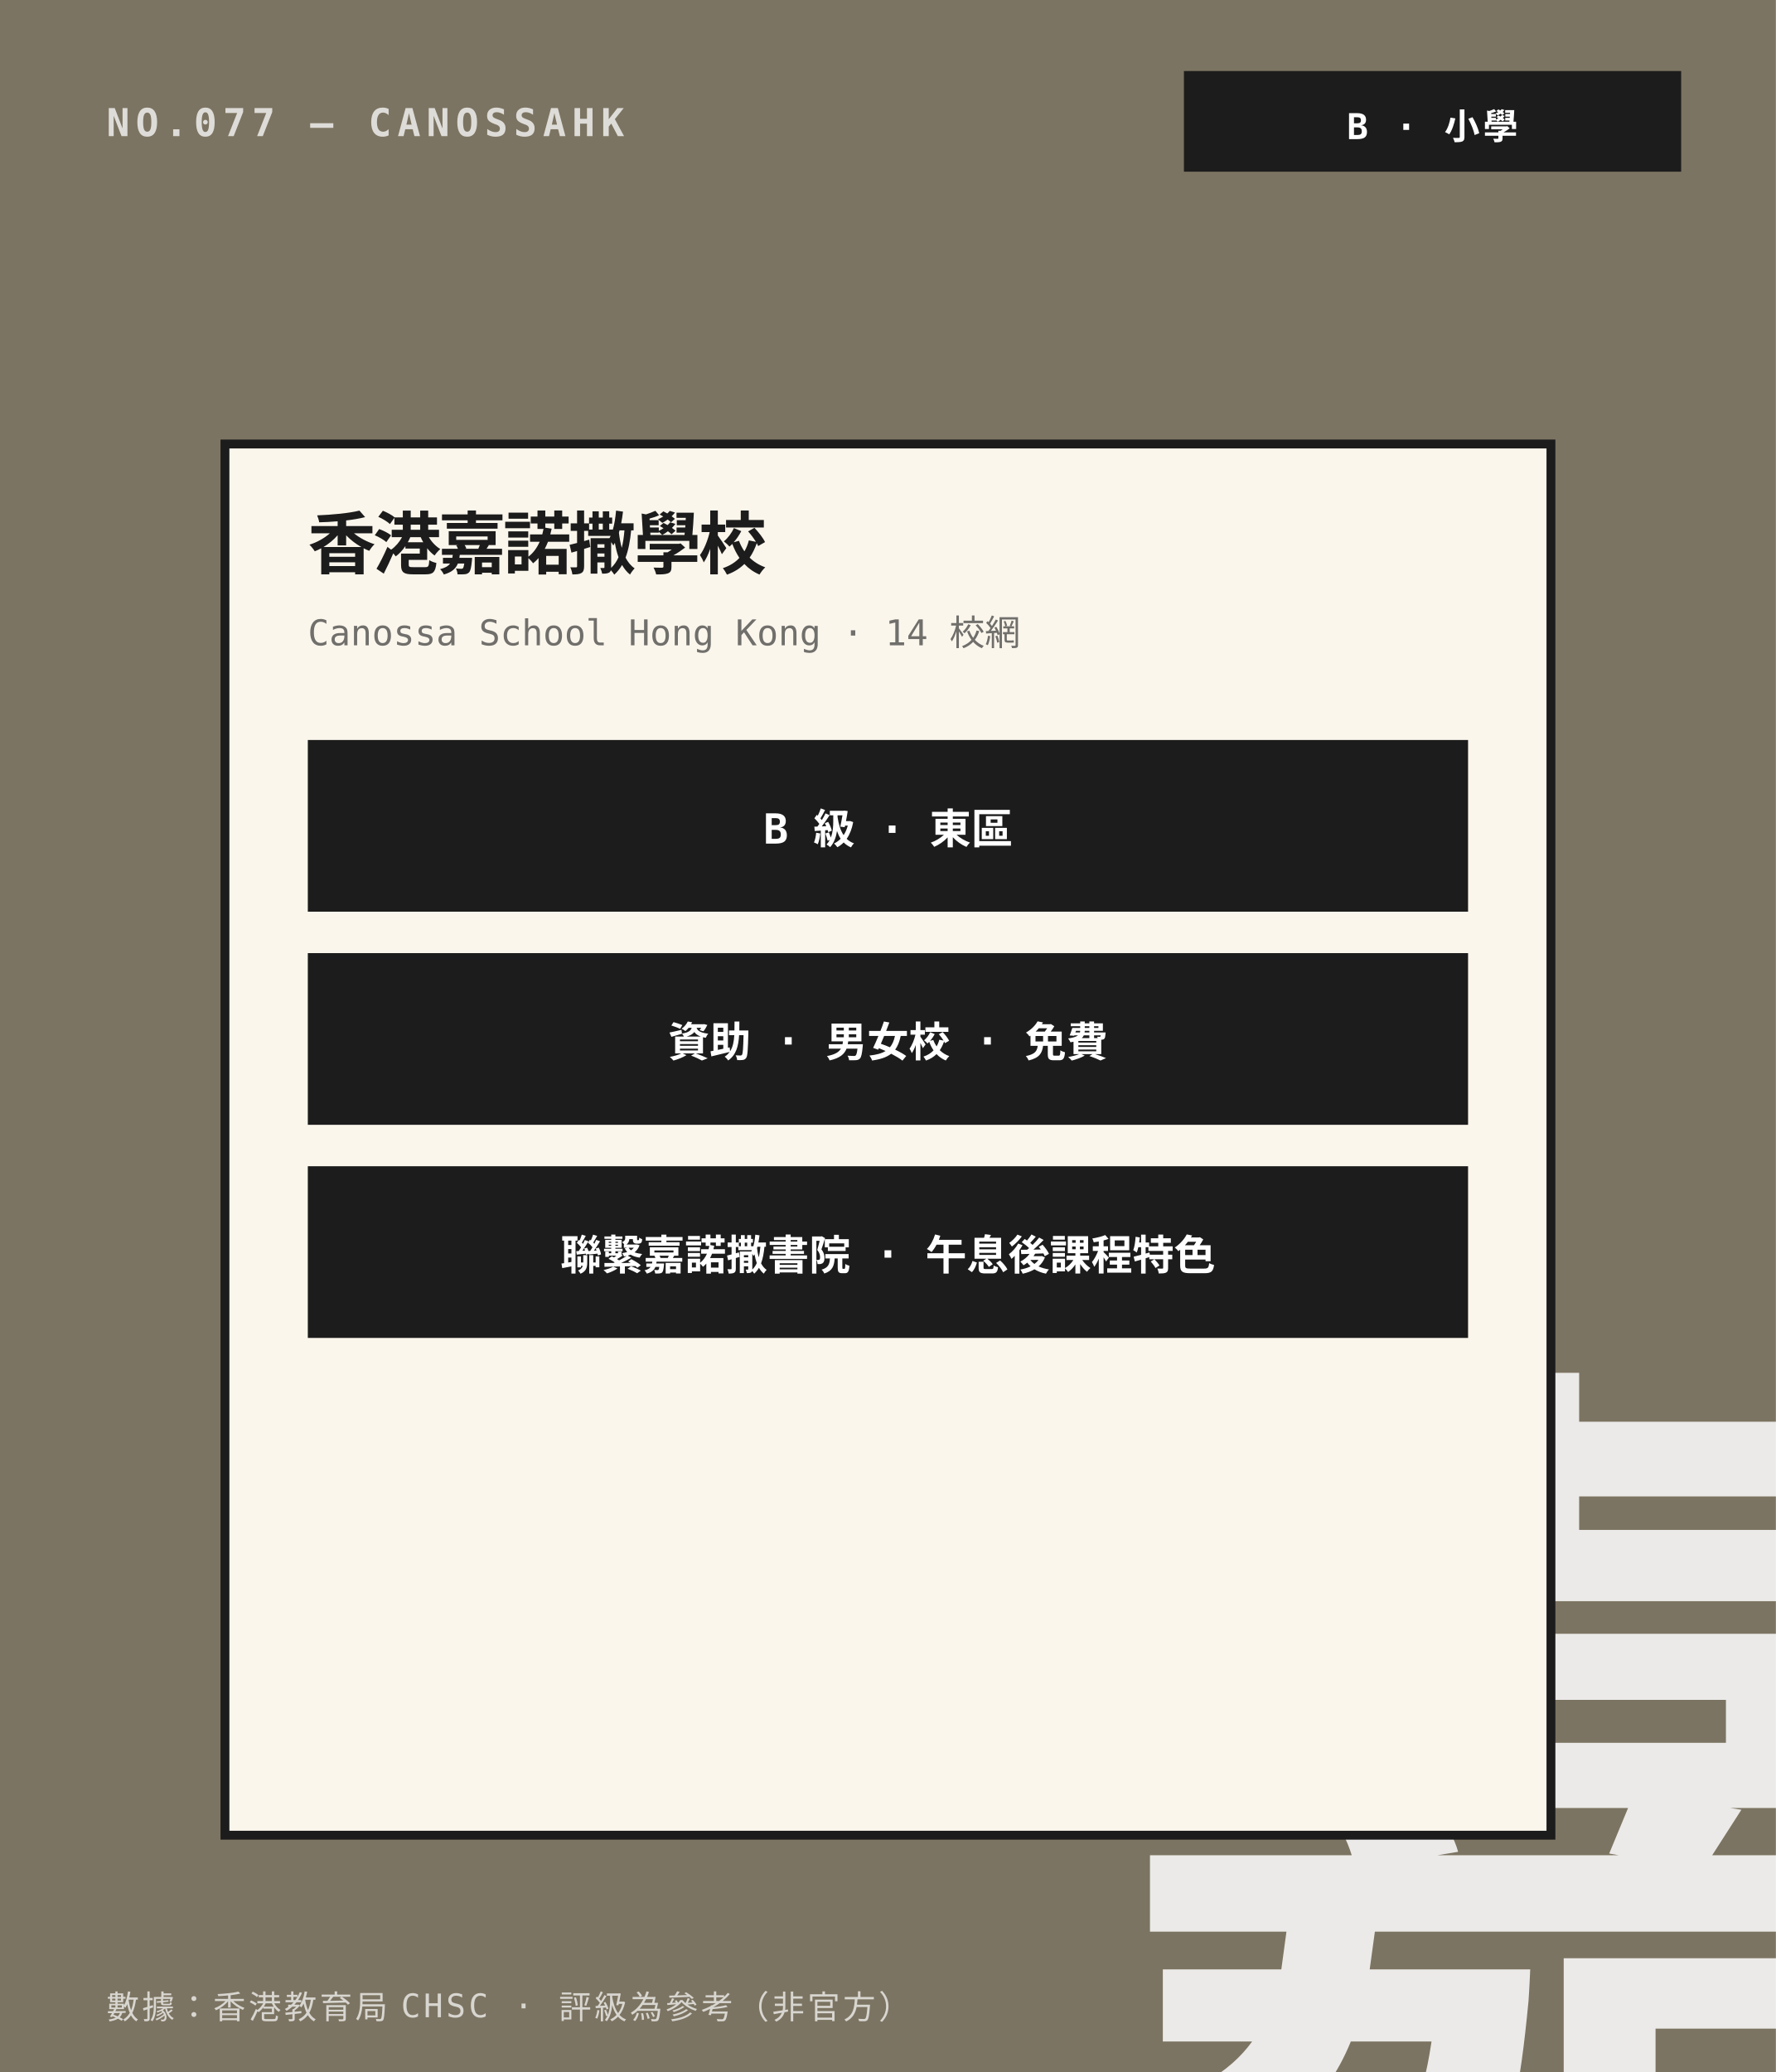
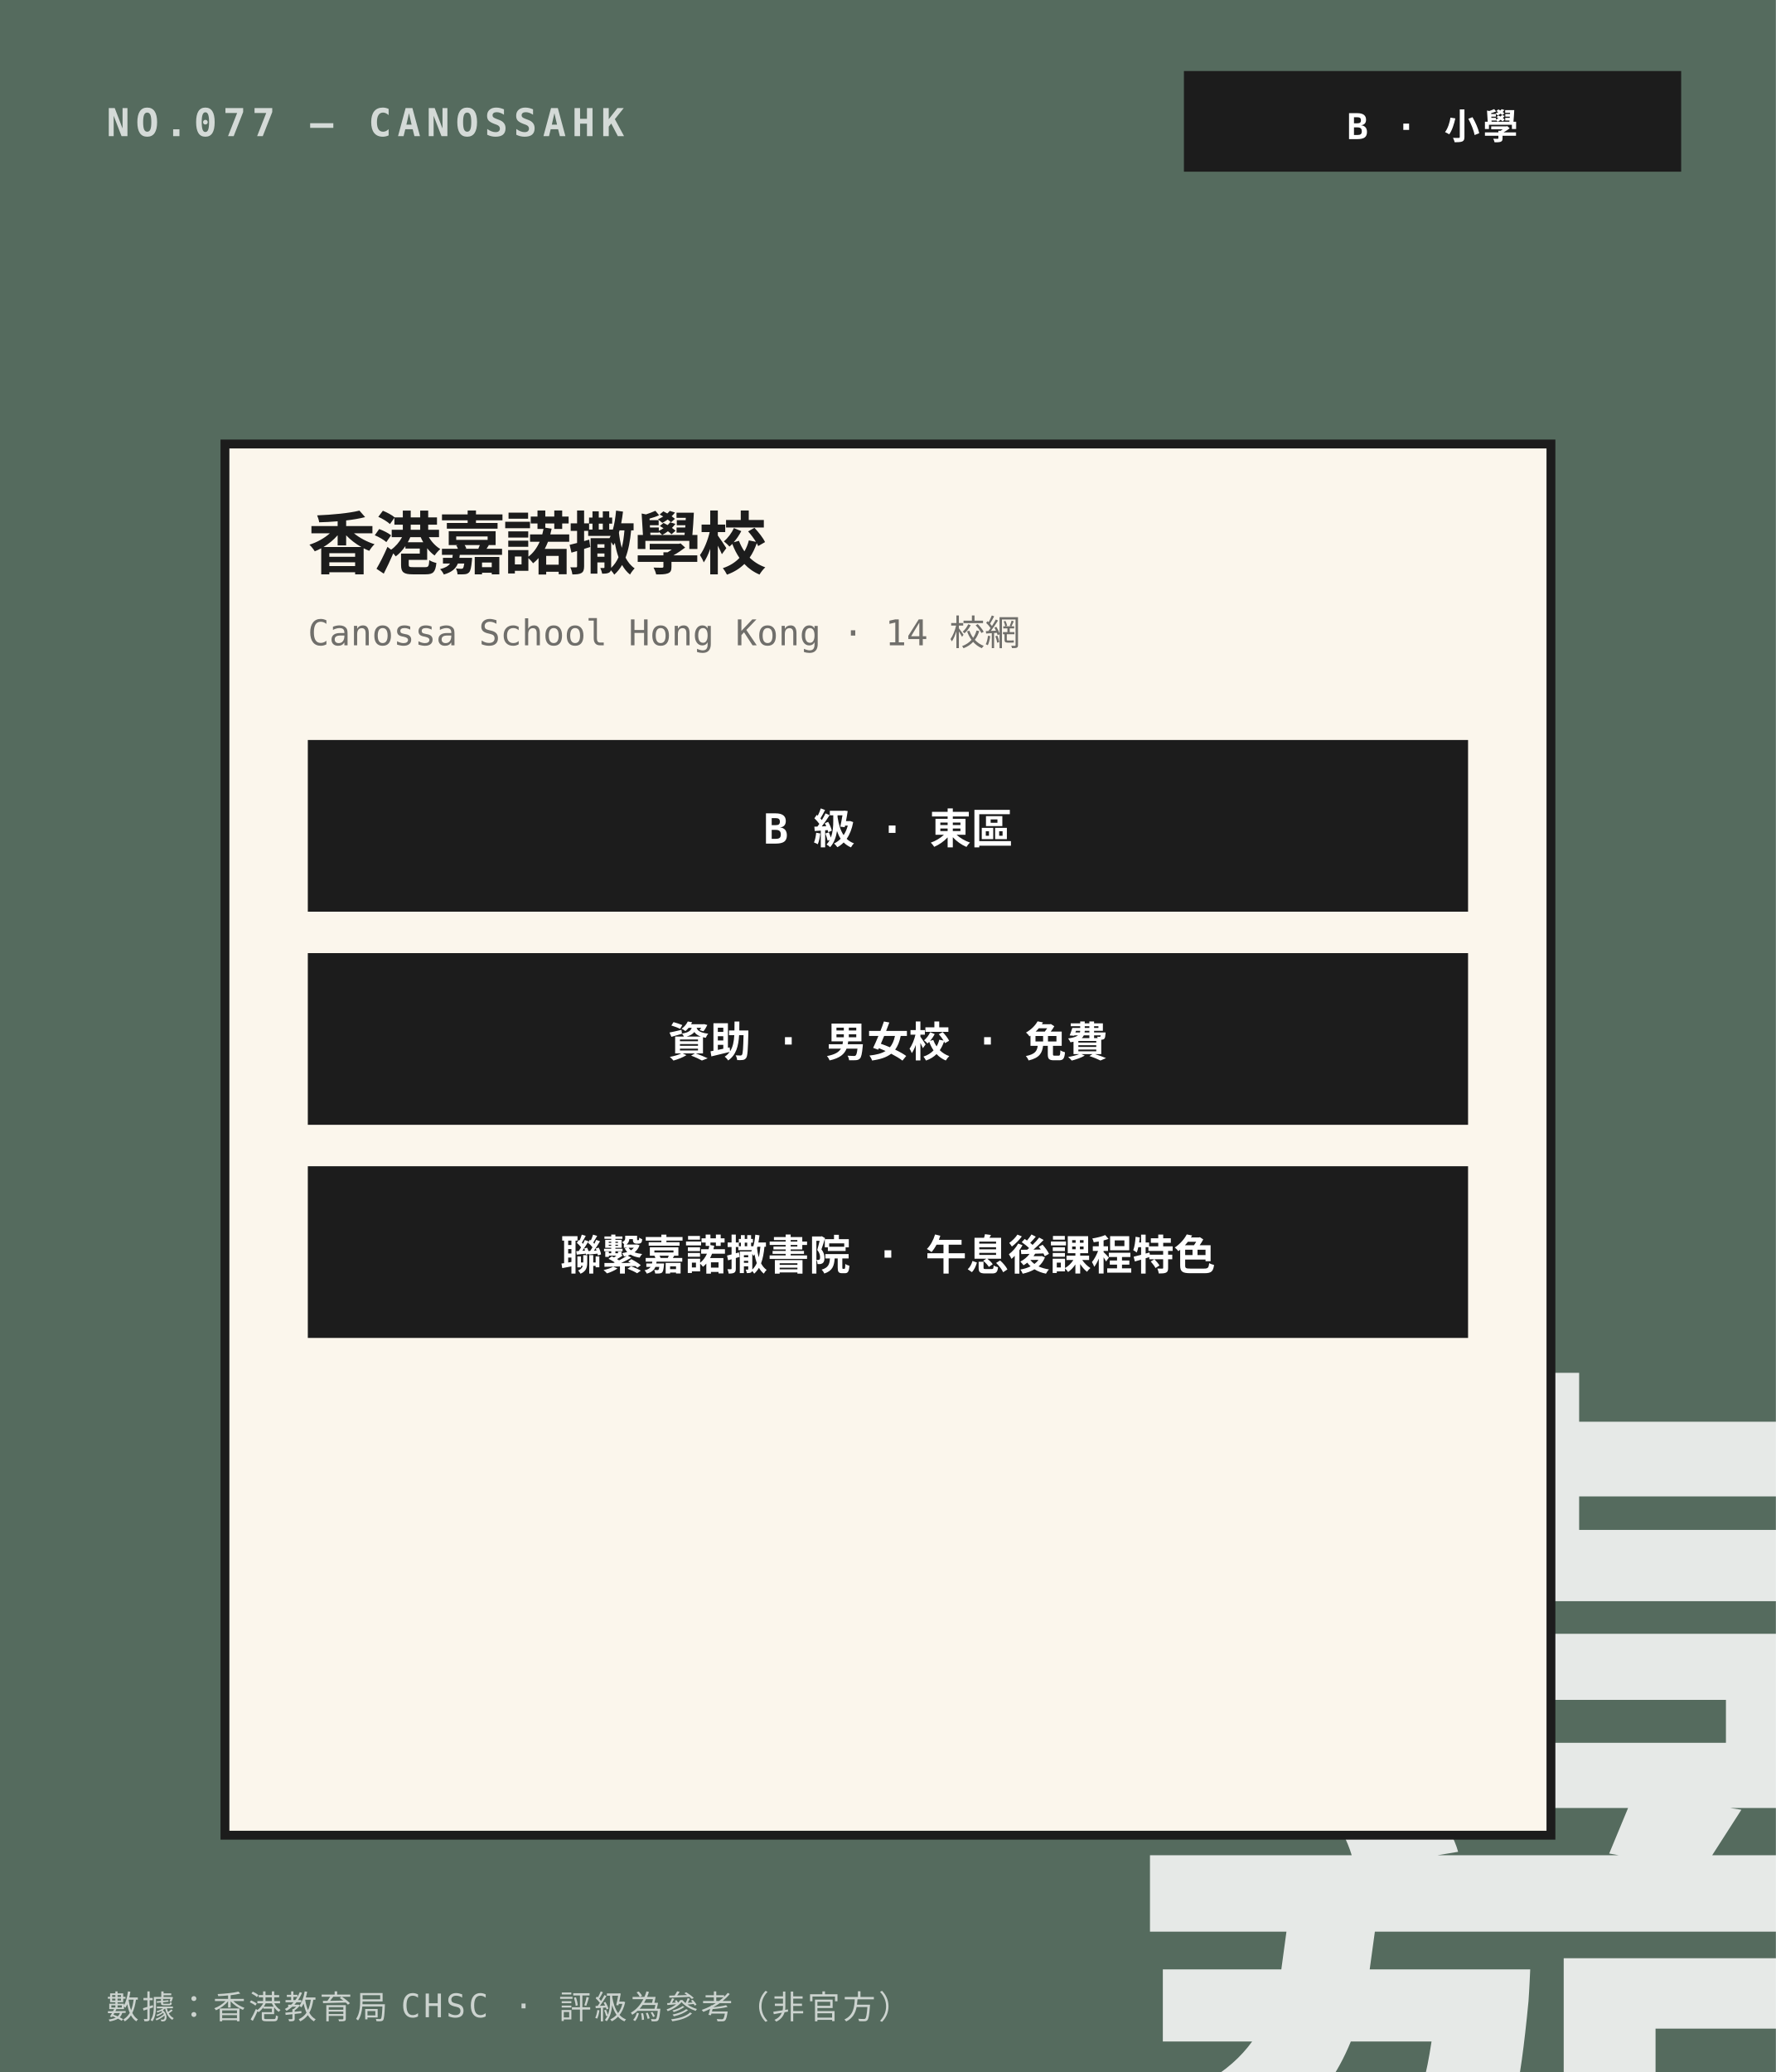
<svg xmlns="http://www.w3.org/2000/svg" width="600" height="700" viewBox="0 0 600 700">
-   <rect width="600" height="700" fill="#7C7462" />
+   <rect width="600" height="700" fill="#556B5E" />
  <rect x="400" y="24" width="168" height="34" fill="#1C1C1C" />
  <text x="484" y="47" text-anchor="middle" font-family="ui-monospace, Menlo, monospace" font-size="12" font-weight="800" fill="#FFFFFF" letter-spacing="1">B · 小學</text>
  <text x="372" y="710" font-family="Georgia, 'Times New Roman', serif" font-size="290" font-weight="800" fill="rgba(255,255,255,.85)" letter-spacing="-16">嘉</text>
  <text x="36" y="46" font-family="ui-monospace, Menlo, monospace" font-size="13" font-weight="600" fill="rgba(255,255,255,.75)" letter-spacing="2">NO.077 — CANOSSAHK</text>
  <rect x="76" y="150" width="448" height="470" fill="#FBF6EC" stroke="#1C1C1C" stroke-width="3" />
  <text x="104" y="192" font-family="Georgia, 'Times New Roman', serif" font-size="23" font-weight="800" fill="#1C1C1C" letter-spacing="-1">香港嘉諾撒學校</text>
  <text x="104" y="218" font-family="ui-monospace, Menlo, monospace" font-size="12" fill="rgba(28,28,28,.62)">Canossa School Hong Kong · 14 校網</text>
  <rect x="104" y="250" width="392" height="58" fill="#1C1C1C" />
  <text x="300" y="285" text-anchor="middle" font-family="ui-monospace, Menlo, monospace" font-size="14" font-weight="800" fill="#FFFFFF">B 級 · 東區</text>
  <rect x="104" y="322" width="392" height="58" fill="#1C1C1C" />
  <text x="300" y="357" text-anchor="middle" font-family="ui-monospace, Menlo, monospace" font-size="14" font-weight="800" fill="#FFFFFF">資助 · 男女校 · 免費</text>
  <rect x="104" y="394" width="392" height="58" fill="#1C1C1C" />
  <text x="300" y="429" text-anchor="middle" font-family="ui-monospace, Menlo, monospace" font-size="14" font-weight="800" fill="#FFFFFF">聯繫嘉諾撒書院 · 午息後課程特色</text>
  <text x="36" y="682" font-family="ui-monospace, Menlo, monospace" font-size="11" fill="rgba(255,255,255,.7)" letter-spacing="1">數據：香港教育局 CHSC · 評級為參考（非官方）</text>
</svg>
